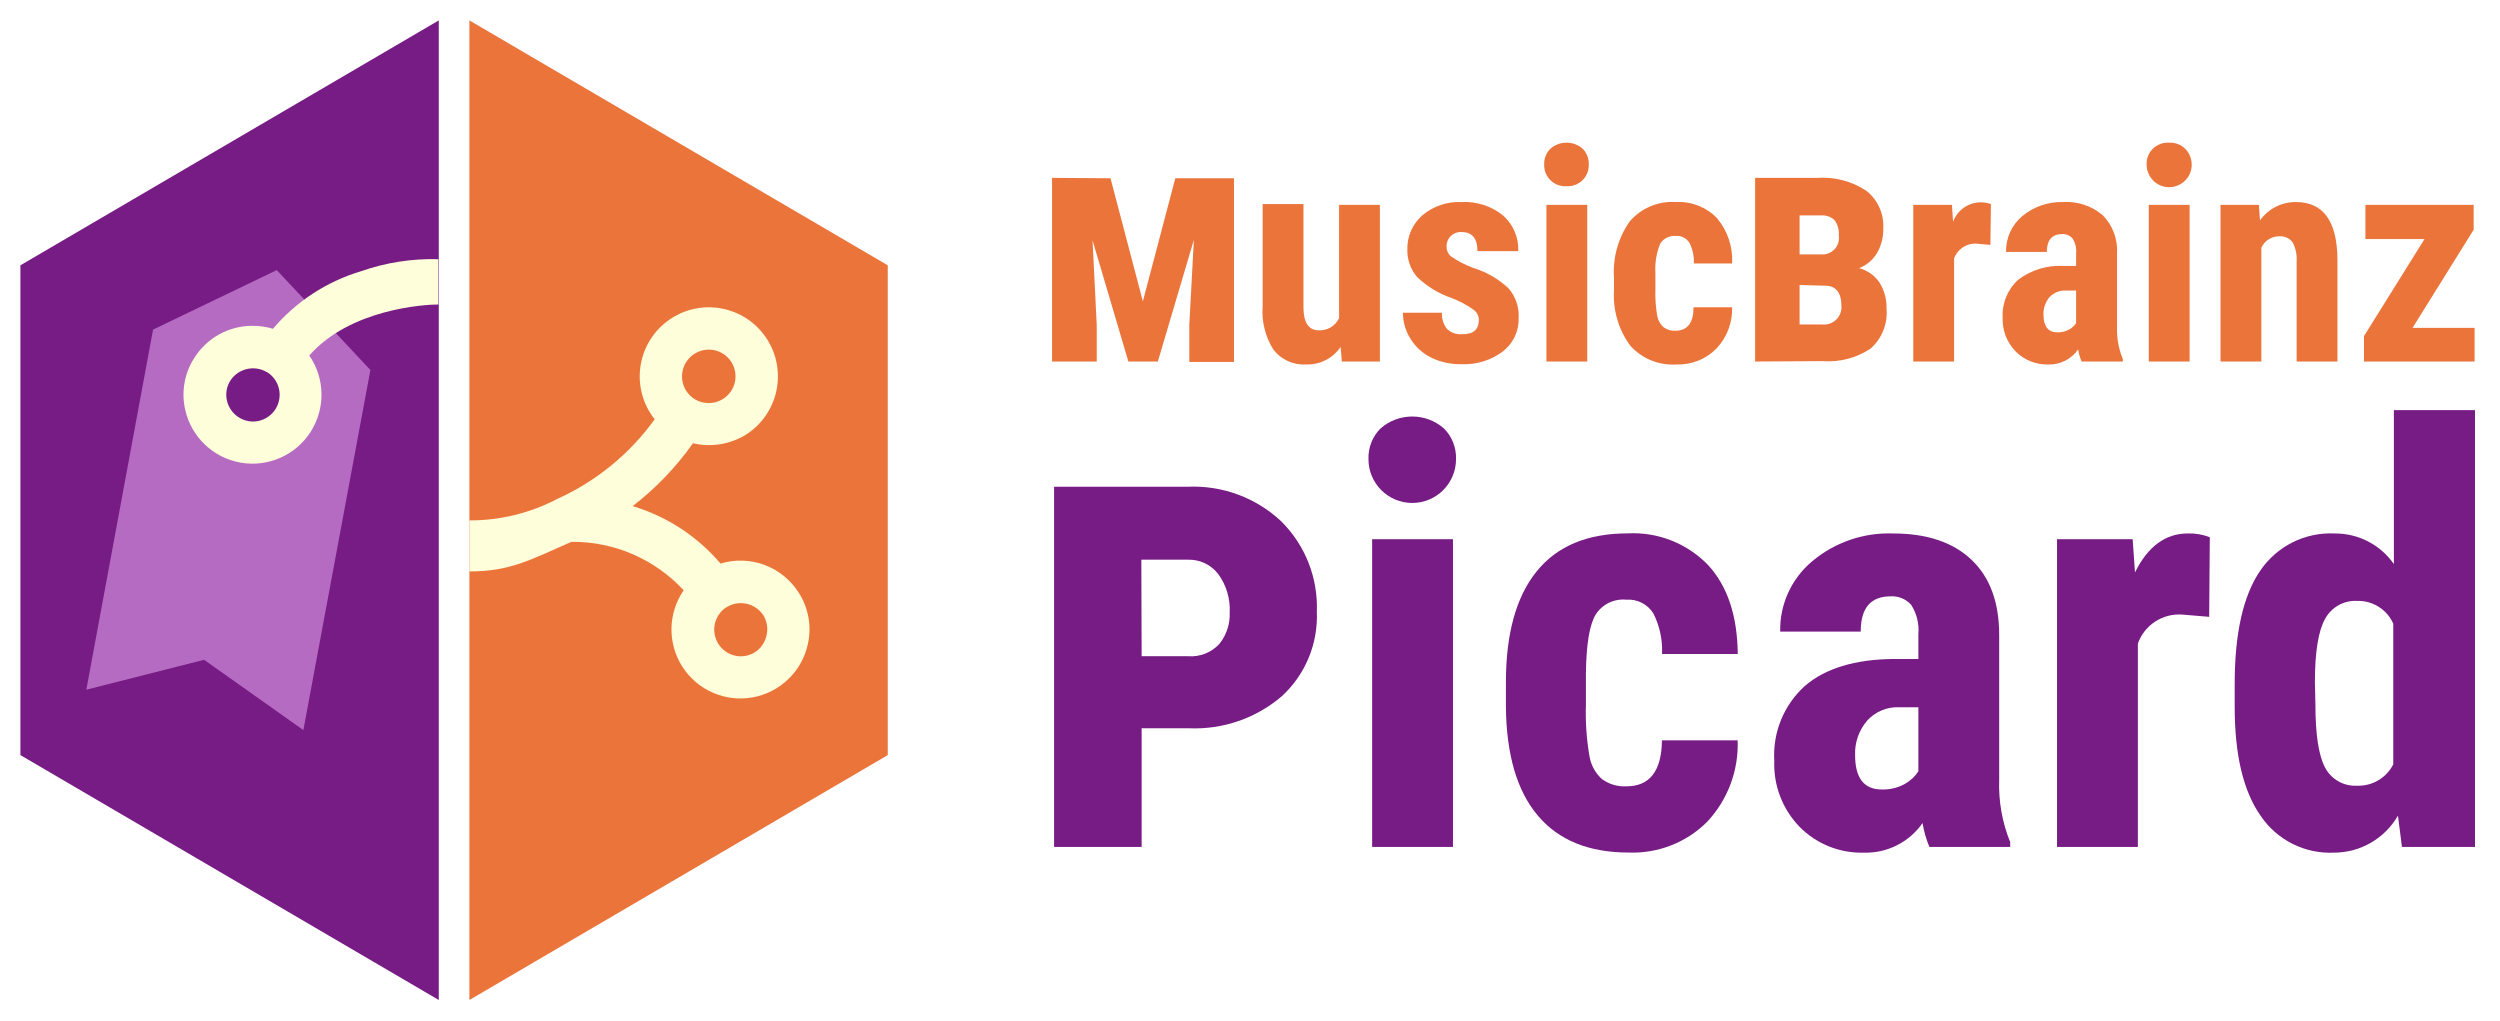
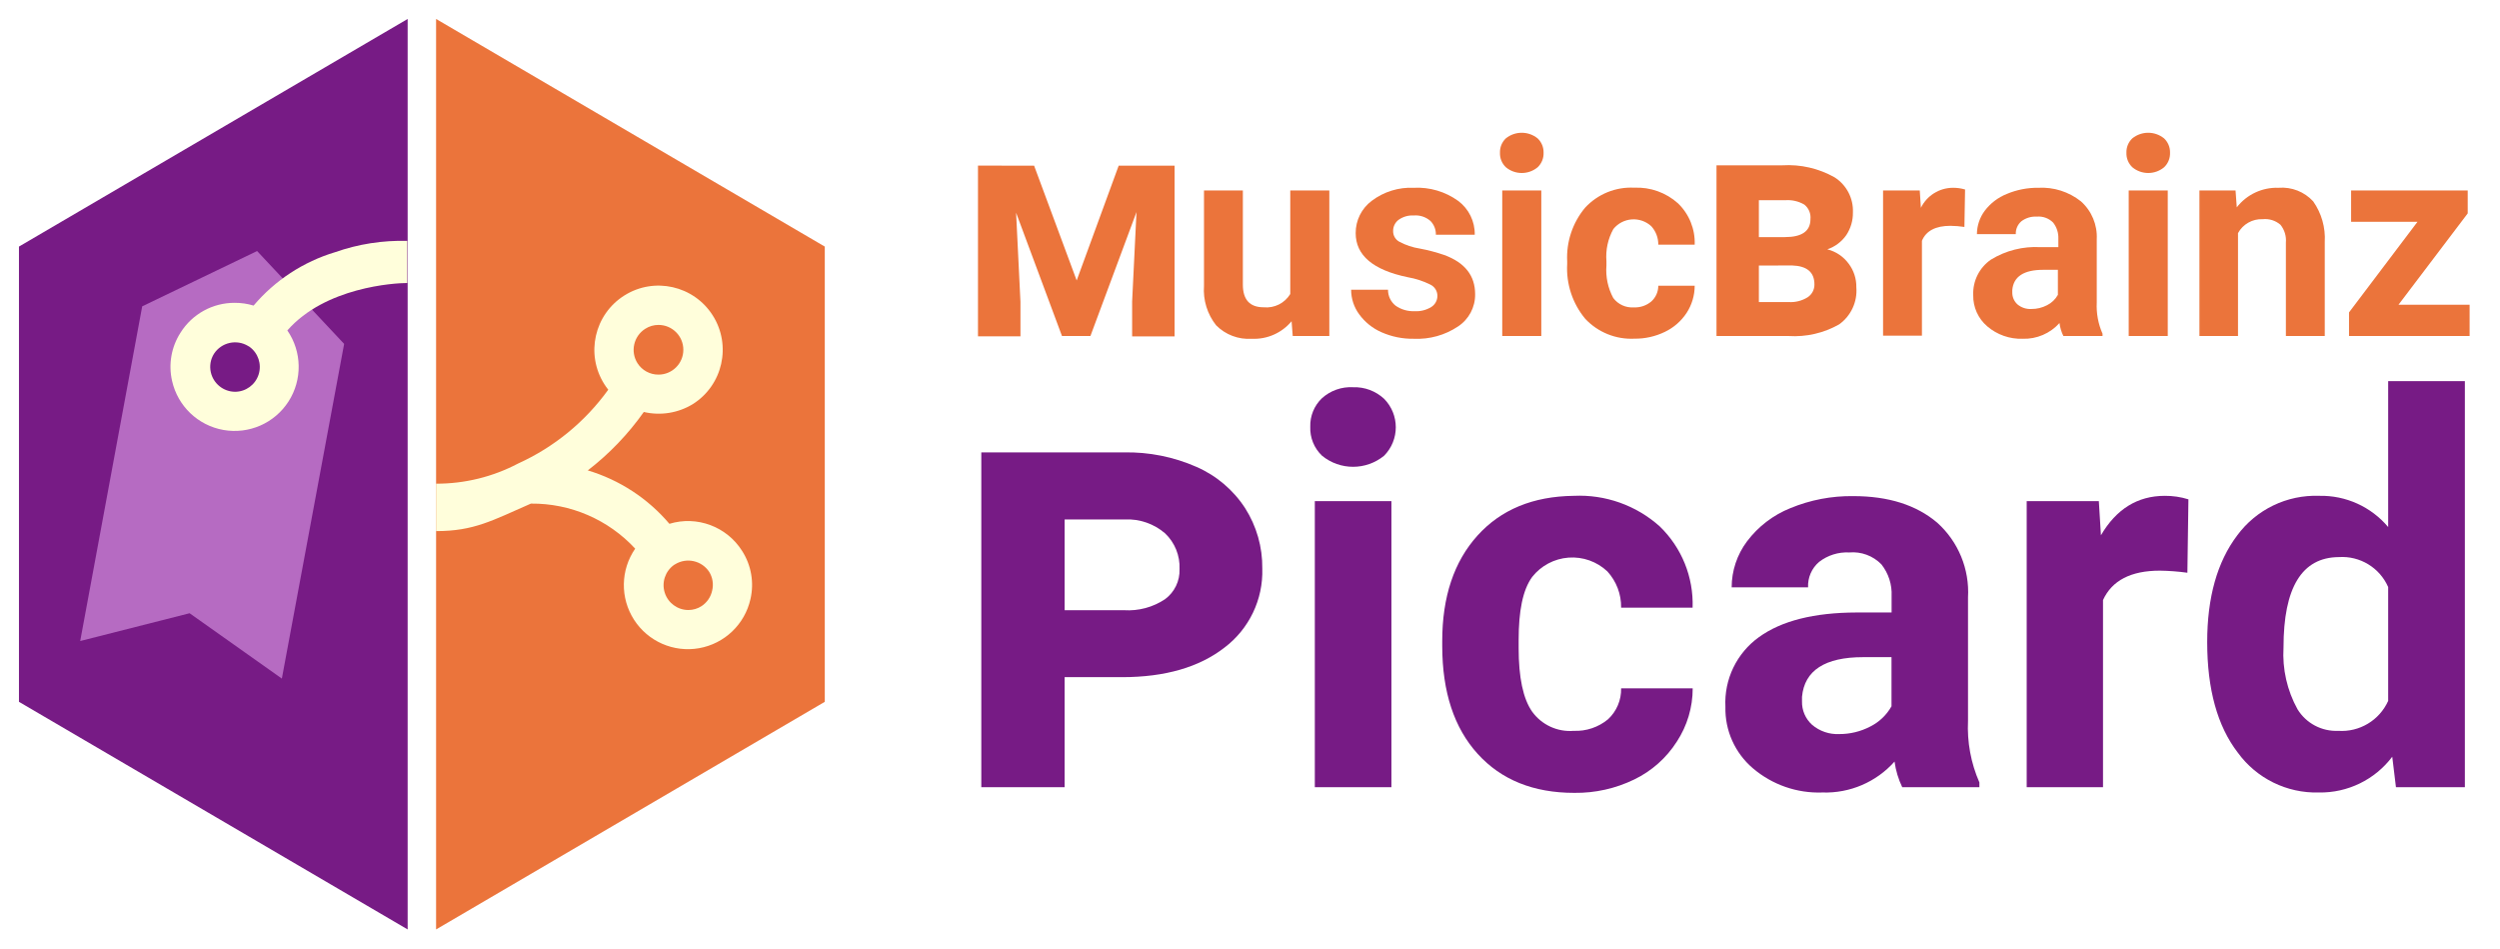
- <svg xmlns="http://www.w3.org/2000/svg" id="Layer_1" data-name="Layer 1" viewBox="0 0 245 100">
+ <svg xmlns="http://www.w3.org/2000/svg" id="Layer_1" data-name="Layer 1" viewBox="0 0 263.6 100">
  <defs>
    <style>.cls-1{fill:#eb743b;}.cls-2{fill:#771b85;}.cls-3{fill:#fffedb;}.cls-4{fill:#b66bc2;}</style>
  </defs>
  <polygon class="cls-1" points="46 2 46 98 87 74 87 26 46 2" />
  <polygon class="cls-2" points="43 2 2 26 2 74 43 98 43 2" />
  <path class="cls-3" d="M78.28,58.09a6.75,6.75,0,0,0-7.67-2.86A18.09,18.09,0,0,0,62,49.6a28.62,28.62,0,0,0,5.91-6.16,6.91,6.91,0,0,0,5.17-.83,6.77,6.77,0,1,0-9.34-2.11,6.27,6.27,0,0,0,.42.59,23.88,23.88,0,0,1-9.52,7.79h0A18.45,18.45,0,0,1,46,51v5c4,0,5.93-1.12,10-2.9a14.78,14.78,0,0,1,11,4.75,6.76,6.76,0,1,0,12.16,5.32A6.64,6.64,0,0,0,78.28,58.09ZM68.06,34.67a2.57,2.57,0,0,1,1.4-.41,2.62,2.62,0,1,1,0,5.24,2.61,2.61,0,0,1-2.22-1.21A2.63,2.63,0,0,1,68.06,34.67Zm7.06,27.6A2.61,2.61,0,0,1,74,63.91a2.56,2.56,0,0,1-1.39.41,2.62,2.62,0,0,1-1.52-4.75l.12-.07a2.65,2.65,0,0,1,3.6.8A2.59,2.59,0,0,1,75.12,62.27Z" />
  <path class="cls-4" d="M27.12,26.47,15,32.3,8.46,67.59,20,64.66l9.73,6.89,6.57-35.29Zm-3,16.07a3.75,3.75,0,1,1,4.38-3A3.75,3.75,0,0,1,24.08,42.54Z" />
  <path class="cls-3" d="M35.35,26.59a18.11,18.11,0,0,0-8.6,5.63,6.79,6.79,0,0,0-2-.29,6.71,6.71,0,0,0-5.71,3.15,6.64,6.64,0,0,0-.89,5.08,6.76,6.76,0,1,0,12.16-5.32c4-4.56,11.28-5,12.65-5V25.4A21.19,21.19,0,0,0,35.35,26.59ZM22.58,37.29a2.66,2.66,0,0,1,3.61-.8l.12.07a2.62,2.62,0,0,1-1.52,4.75,2.64,2.64,0,0,1-2.55-2.05A2.58,2.58,0,0,1,22.58,37.29Z" />
-   <path class="cls-2" d="M111.88,71.37V83H103.3V47.7h13.12a12.56,12.56,0,0,1,9.15,3.4,11.83,11.83,0,0,1,3.48,8.84,10.64,10.64,0,0,1-3.42,8.28,13.12,13.12,0,0,1-9.12,3.15Zm0-7.06h4.54a3.78,3.78,0,0,0,3.09-1.22,4.6,4.6,0,0,0,1-3.06,5.88,5.88,0,0,0-1.12-3.77,3.61,3.61,0,0,0-3-1.41h-4.54Z" />
-   <path class="cls-2" d="M134.11,45a4.07,4.07,0,0,1,1.17-3,4.71,4.71,0,0,1,6.24,0,4.07,4.07,0,0,1,1.17,3,4.29,4.29,0,1,1-8.58,0Zm8.28,38h-7.92V52.84h7.92Z" />
-   <path class="cls-2" d="M159.39,77.06c2.28,0,3.45-1.5,3.48-4.51h7.42a11.09,11.09,0,0,1-3,8,10.33,10.33,0,0,1-7.69,3q-5.84,0-8.9-3.63t-3.12-10.67v-2.4q0-7.11,3-10.84t8.93-3.74a10.22,10.22,0,0,1,7.86,3.08q2.87,3.09,2.93,8.74h-7.42a8.05,8.05,0,0,0-.83-3.94,2.86,2.86,0,0,0-2.68-1.38,3.18,3.18,0,0,0-3,1.47c-.6,1-.91,2.88-.95,5.71V69a25.11,25.11,0,0,0,.36,5.18,3.89,3.89,0,0,0,1.2,2.16A3.7,3.7,0,0,0,159.39,77.06Z" />
-   <path class="cls-2" d="M189.08,83a10.45,10.45,0,0,1-.67-2.34,6.77,6.77,0,0,1-5.75,2.9,8.5,8.5,0,0,1-6.28-2.51,8.8,8.8,0,0,1-2.5-6.5,9.14,9.14,0,0,1,3-7.33c2-1.72,4.92-2.61,8.71-2.64H188V62.15a4.57,4.57,0,0,0-.7-2.87,2.5,2.5,0,0,0-2-.84c-2,0-2.95,1.16-2.95,3.46h-7.89a8.73,8.73,0,0,1,3.14-6.9,11.68,11.68,0,0,1,7.93-2.72c3.3,0,5.87.86,7.68,2.58s2.71,4.18,2.71,7.37V76.42A14.86,14.86,0,0,0,197,82.53V83Zm-4.66-5.63a4.43,4.43,0,0,0,2.23-.53A3.8,3.8,0,0,0,188,75.59V69.31h-1.9A4,4,0,0,0,183,70.6,4.9,4.9,0,0,0,181.8,74C181.8,76.25,182.67,77.37,184.42,77.37Z" />
-   <path class="cls-2" d="M216.5,60.45l-2.62-.22a4.29,4.29,0,0,0-4.37,2.84V83h-7.92V52.84H209l.23,3.26c1.24-2.54,3-3.82,5.15-3.82a5.41,5.41,0,0,1,2.18.37Z" />
-   <path class="cls-2" d="M219,67q0-7.41,2.5-11.07a8.33,8.33,0,0,1,7.31-3.65,7,7,0,0,1,5.79,3V40.19h7.95V83h-7.16L235,79.93a7.24,7.24,0,0,1-6.24,3.63,8.22,8.22,0,0,1-7.23-3.63Q219,76.32,219,69.29Zm7.91,2q0,4.45.95,6.23A3.34,3.34,0,0,0,231,77a3.83,3.83,0,0,0,3.54-2.09V61.12a3.75,3.75,0,0,0-3.51-2.23,3.36,3.36,0,0,0-3.17,1.76q-1,1.76-1,6.24Z" />
-   <path class="cls-1" d="M108.83,17.47,112,29.53l3.18-12.06h5.75v18h-4.38V31.86L117,23.5l-3.53,11.93h-2.89l-3.51-11.87.41,8.3v3.57H103.1v-18Z" />
-   <path class="cls-1" d="M131.38,34A3.93,3.93,0,0,1,128,35.72a3.77,3.77,0,0,1-3.21-1.46A7,7,0,0,1,123.74,30v-10h4V30.13c0,1.49.52,2.24,1.49,2.24a2.08,2.08,0,0,0,2-1.19V20.08h4V35.43H131.5Z" />
-   <path class="cls-1" d="M144.93,31.32a1.24,1.24,0,0,0-.49-.94,9.4,9.4,0,0,0-2.17-1.17,9.16,9.16,0,0,1-3.42-2.09,4,4,0,0,1-.93-2.68,4.31,4.31,0,0,1,1.46-3.33,5.55,5.55,0,0,1,3.85-1.31,6,6,0,0,1,4.05,1.3,4.41,4.41,0,0,1,1.51,3.51h-4c0-1.25-.52-1.87-1.56-1.87a1.38,1.38,0,0,0-1.46,1.5,1.16,1.16,0,0,0,.45.9,10,10,0,0,0,2.14,1.11,8.84,8.84,0,0,1,3.47,2,4.09,4.09,0,0,1,1,2.88,4,4,0,0,1-1.55,3.31,6.27,6.27,0,0,1-4.06,1.25,6.47,6.47,0,0,1-3-.66,5,5,0,0,1-2-1.84,4.69,4.69,0,0,1-.73-2.54h3.82a2.38,2.38,0,0,0,.49,1.58,1.9,1.9,0,0,0,1.51.52C144.39,32.78,144.93,32.29,144.93,31.32Z" />
-   <path class="cls-1" d="M151.33,16.11a2.07,2.07,0,0,1,.6-1.53,2.41,2.41,0,0,1,3.18,0,2.1,2.1,0,0,1,.59,1.53,2.06,2.06,0,0,1-.59,1.53,2.09,2.09,0,0,1-1.59.61,2.06,2.06,0,0,1-2.19-2.14Zm4.22,19.32h-4V20.08h4Z" />
-   <path class="cls-1" d="M164.2,32.41c1.16,0,1.76-.76,1.77-2.3h3.78a5.65,5.65,0,0,1-1.55,4.06,5.25,5.25,0,0,1-3.91,1.55,5.6,5.6,0,0,1-4.53-1.85,8.33,8.33,0,0,1-1.59-5.43V27.22a8.58,8.58,0,0,1,1.54-5.52,5.5,5.5,0,0,1,4.55-1.9,5.2,5.2,0,0,1,4,1.57,6.4,6.4,0,0,1,1.49,4.45H166a4.18,4.18,0,0,0-.42-2,1.45,1.45,0,0,0-1.36-.7,1.65,1.65,0,0,0-1.51.74,6.5,6.5,0,0,0-.48,2.91v1.57a12.92,12.92,0,0,0,.18,2.63,2,2,0,0,0,.62,1.1A1.79,1.79,0,0,0,164.2,32.41Z" />
-   <path class="cls-1" d="M172,35.43v-18h6.1a7.79,7.79,0,0,1,4.81,1.27,4.38,4.38,0,0,1,1.65,3.69,4.59,4.59,0,0,1-.6,2.39,3.54,3.54,0,0,1-1.77,1.5,3.46,3.46,0,0,1,2,1.41,4.54,4.54,0,0,1,.69,2.55,4.69,4.69,0,0,1-1.56,3.92,7.45,7.45,0,0,1-4.68,1.23Zm4.36-10.5h2.1a1.61,1.61,0,0,0,1.74-1.85,2.17,2.17,0,0,0-.43-1.52,1.77,1.77,0,0,0-1.33-.45h-2.08Zm0,3v3.87h2.24A1.7,1.7,0,0,0,180.46,30c0-1.3-.53-2-1.57-2Z" />
-   <path class="cls-1" d="M195.06,24l-1.33-.12a2.2,2.2,0,0,0-2.23,1.45V35.43h-4V20.08h3.79l.11,1.66A2.89,2.89,0,0,1,195.11,20Z" />
-   <path class="cls-1" d="M204,35.43a4.93,4.93,0,0,1-.34-1.19,3.43,3.43,0,0,1-2.93,1.48,4.35,4.35,0,0,1-3.2-1.28,4.5,4.5,0,0,1-1.27-3.3,4.68,4.68,0,0,1,1.54-3.74,6.76,6.76,0,0,1,4.44-1.34h1.22V24.82a2.28,2.28,0,0,0-.36-1.46,1.26,1.26,0,0,0-1-.42c-1,0-1.51.58-1.51,1.75h-4a4.47,4.47,0,0,1,1.59-3.51,6,6,0,0,1,4-1.38,5.48,5.48,0,0,1,3.91,1.31,4.94,4.94,0,0,1,1.38,3.75v7.23a7.51,7.51,0,0,0,.57,3.1v.24Zm-2.37-2.86a2.22,2.22,0,0,0,1.13-.27,1.83,1.83,0,0,0,.7-.64V28.47h-1a2.09,2.09,0,0,0-1.61.65,2.54,2.54,0,0,0-.59,1.75C200.28,32,200.73,32.57,201.62,32.57Z" />
-   <path class="cls-1" d="M210.37,16.11a2.07,2.07,0,0,1,.6-1.53,2.12,2.12,0,0,1,1.59-.6,2.15,2.15,0,0,1,1.59.6,2.21,2.21,0,1,1-3.78,1.53Zm4.21,19.32h-4V20.08h4Z" />
-   <path class="cls-1" d="M221.37,20.08l.11,1.52A4.27,4.27,0,0,1,225,19.8q4,0,4.07,5.55V35.43h-4V25.64a3.51,3.51,0,0,0-.39-1.89,1.51,1.51,0,0,0-1.36-.59,1.9,1.9,0,0,0-1.71,1.12V35.43h-4V20.08Z" />
-   <path class="cls-1" d="M236.43,32.13h6.08v3.3H231.67V32.94l5.93-9.51h-5.79V20.08h10.61v2.43Z" />
+   <path class="cls-2" d="M112.3,71.4V83h-8.79V47.7h15.06a18.12,18.12,0,0,1,7.64,1.53,11.7,11.7,0,0,1,5.13,4.35,11.58,11.58,0,0,1,1.81,6.36,10.06,10.06,0,0,1-4,8.35q-4,3.1-10.76,3.11Zm0-7.06h6.27a7,7,0,0,0,4.32-1.16A3.77,3.77,0,0,0,124.42,60a4.91,4.91,0,0,0-1.53-3.77,6.07,6.07,0,0,0-4.23-1.46H112.3Z" />
+   <path class="cls-2" d="M138.21,45a4,4,0,0,1,1.22-3,4.53,4.53,0,0,1,3.3-1.17A4.58,4.58,0,0,1,146,42.05a4.27,4.27,0,0,1,0,6,5.17,5.17,0,0,1-6.55,0A4,4,0,0,1,138.21,45Zm8.56,38h-8.08V52.84h8.08Z" />
+   <path class="cls-2" d="M166,77.06a5.32,5.32,0,0,0,3.62-1.22A4.32,4.32,0,0,0,171,72.58h7.55a10.22,10.22,0,0,1-1.67,5.61,11,11,0,0,1-4.5,4,14.05,14.05,0,0,1-6.31,1.41q-6.47,0-10.2-4.11t-3.74-11.36v-.53q0-7,3.71-11.12T166,52.28a12.7,12.7,0,0,1,9.07,3.22,11.37,11.37,0,0,1,3.47,8.57H171a5.53,5.53,0,0,0-1.45-3.82,5.39,5.39,0,0,0-7.93.58c-1,1.37-1.43,3.59-1.43,6.66v.84c0,3.1.47,5.34,1.42,6.7A4.92,4.92,0,0,0,166,77.06Z" />
+   <path class="cls-2" d="M200.65,83a9.07,9.07,0,0,1-.81-2.7,9.75,9.75,0,0,1-7.61,3.26A10.7,10.7,0,0,1,184.89,81,8.24,8.24,0,0,1,182,74.53a8.52,8.52,0,0,1,3.55-7.36q3.56-2.57,10.27-2.59h3.71V62.85a5,5,0,0,0-1.08-3.35,4.22,4.22,0,0,0-3.38-1.25,4.79,4.79,0,0,0-3.19,1,3.33,3.33,0,0,0-1.16,2.68h-8.06a8.08,8.08,0,0,1,1.62-4.85,10.71,10.71,0,0,1,4.57-3.5,16.76,16.76,0,0,1,6.64-1.27c3.71,0,6.66.94,8.85,2.8A9.83,9.83,0,0,1,207.59,63V76a14.48,14.48,0,0,0,1.2,6.5V83ZM194,77.4a7,7,0,0,0,3.29-.8,5.29,5.29,0,0,0,2.23-2.13V69.29h-3c-4,0-6.18,1.39-6.44,4.18l0,.47a3.22,3.22,0,0,0,1.06,2.48A4.12,4.12,0,0,0,194,77.4Z" />
+   <path class="cls-2" d="M230.73,60.39a23.56,23.56,0,0,0-2.9-.22q-4.58,0-6,3.1V83h-8.05V52.84h7.61l.22,3.6q2.43-4.15,6.72-4.16a8.19,8.19,0,0,1,2.51.37Z" />
+   <path class="cls-2" d="M232.82,67.7q0-7.05,3.16-11.24a10.28,10.28,0,0,1,8.66-4.18,9.24,9.24,0,0,1,7.27,3.29V40.19H260V83h-7.27l-.39-3.21a9.49,9.49,0,0,1-7.75,3.77,10.22,10.22,0,0,1-8.54-4.2Q232.82,75.17,232.82,67.7Zm8.05.57a12,12,0,0,0,1.48,6.52,4.79,4.79,0,0,0,4.29,2.27,5.38,5.38,0,0,0,5.27-3.16v-12a5.3,5.3,0,0,0-5.21-3.16Q240.87,58.78,240.87,68.27Z" />
+   <path class="cls-1" d="M109.08,17.47l4.49,12.1L118,17.47h5.9v18h-4.48V31.79l.46-9.43-4.86,13.07h-3l-4.84-13,.46,9.39v3.64h-4.48v-18Z" />
+   <path class="cls-1" d="M136.24,33.87a5.14,5.14,0,0,1-4.2,1.85,4.82,4.82,0,0,1-3.76-1.42A6,6,0,0,1,127,30.14V20.08h4.1V30q0,2.4,2.19,2.4A2.94,2.94,0,0,0,136.1,31V20.08h4.12V35.43h-3.86Z" />
+   <path class="cls-1" d="M151.62,31.19a1.31,1.31,0,0,0-.74-1.18,8.59,8.59,0,0,0-2.39-.78Q143,28.09,143,24.58a4.22,4.22,0,0,1,1.7-3.41,6.84,6.84,0,0,1,4.43-1.37,7.36,7.36,0,0,1,4.68,1.38,4.35,4.35,0,0,1,1.75,3.57h-4.1a2,2,0,0,0-.57-1.45,2.37,2.37,0,0,0-1.77-.58,2.49,2.49,0,0,0-1.61.47,1.46,1.46,0,0,0-.56,1.19,1.25,1.25,0,0,0,.64,1.1,6.78,6.78,0,0,0,2.18.73,18.16,18.16,0,0,1,2.58.68c2.17.8,3.25,2.17,3.25,4.13a4,4,0,0,1-1.8,3.4,7.74,7.74,0,0,1-4.66,1.3,8.1,8.1,0,0,1-3.42-.69,5.77,5.77,0,0,1-2.35-1.89,4.36,4.36,0,0,1-.85-2.59h3.89a2.13,2.13,0,0,0,.8,1.68,3.23,3.23,0,0,0,2,.58,3,3,0,0,0,1.78-.45A1.38,1.38,0,0,0,151.62,31.19Z" />
+   <path class="cls-1" d="M158.22,16.11a2,2,0,0,1,.62-1.52,2.67,2.67,0,0,1,3.35,0,2,2,0,0,1,.63,1.52,2,2,0,0,1-.63,1.53,2.62,2.62,0,0,1-3.34,0A2,2,0,0,1,158.22,16.11Zm4.36,19.32h-4.12V20.08h4.12Z" />
+   <path class="cls-1" d="M172.34,32.41a2.66,2.66,0,0,0,1.84-.62,2.21,2.21,0,0,0,.74-1.66h3.84a5.26,5.26,0,0,1-.85,2.86,5.67,5.67,0,0,1-2.29,2,7.14,7.14,0,0,1-3.21.72,6.66,6.66,0,0,1-5.19-2.09,8.3,8.3,0,0,1-1.91-5.79v-.27a8.18,8.18,0,0,1,1.89-5.66,6.59,6.59,0,0,1,5.18-2.11A6.48,6.48,0,0,1,177,21.44a5.76,5.76,0,0,1,1.76,4.36h-3.84a2.84,2.84,0,0,0-.74-1.95,2.75,2.75,0,0,0-4,.3,6,6,0,0,0-.73,3.39V28a6.19,6.19,0,0,0,.72,3.42A2.49,2.49,0,0,0,172.34,32.41Z" />
+   <path class="cls-1" d="M181.06,35.43v-18H188a10,10,0,0,1,5.52,1.27,4.18,4.18,0,0,1,1.93,3.7,4.2,4.2,0,0,1-.7,2.39,4,4,0,0,1-2,1.5A4,4,0,0,1,195,27.8a4,4,0,0,1,.81,2.49A4.37,4.37,0,0,1,194,34.2a9.57,9.57,0,0,1-5.33,1.23ZM185.53,25h2.75c1.79,0,2.69-.63,2.69-1.89a1.73,1.73,0,0,0-.65-1.54,3.48,3.48,0,0,0-2-.46h-2.79Zm0,3v3.85h3.15a3.38,3.38,0,0,0,2-.51,1.59,1.59,0,0,0,.71-1.35c0-1.29-.79-1.95-2.36-2Z" />
+   <path class="cls-1" d="M207.21,23.93a10.58,10.58,0,0,0-1.48-.12c-1.55,0-2.57.53-3,1.58v10h-4.1V20.08h3.87l.12,1.83A3.78,3.78,0,0,1,206,19.8a4.4,4.4,0,0,1,1.28.18Z" />
+   <path class="cls-1" d="M217.65,35.43a4.27,4.27,0,0,1-.41-1.37,5,5,0,0,1-3.88,1.66,5.47,5.47,0,0,1-3.74-1.31,4.21,4.21,0,0,1-1.48-3.29A4.33,4.33,0,0,1,210,27.38a9,9,0,0,1,5.23-1.32h1.89v-.88a2.58,2.58,0,0,0-.55-1.71,2.16,2.16,0,0,0-1.72-.63,2.46,2.46,0,0,0-1.63.49,1.7,1.7,0,0,0-.59,1.36h-4.1a4.15,4.15,0,0,1,.82-2.46,5.44,5.44,0,0,1,2.33-1.78A8.32,8.32,0,0,1,215,19.8a6.64,6.64,0,0,1,4.5,1.43,5,5,0,0,1,1.67,4v6.66a7.28,7.28,0,0,0,.61,3.3v.24Zm-3.39-2.85a3.52,3.52,0,0,0,1.67-.4,2.67,2.67,0,0,0,1.14-1.09V28.45h-1.54q-3.08,0-3.27,2.13l0,.24a1.67,1.67,0,0,0,.54,1.27A2.1,2.1,0,0,0,214.26,32.58Z" />
+   <path class="cls-1" d="M224.3,16.11a2,2,0,0,1,.62-1.52,2.67,2.67,0,0,1,3.35,0,2,2,0,0,1,.63,1.52,2,2,0,0,1-.63,1.53,2.62,2.62,0,0,1-3.34,0A2,2,0,0,1,224.3,16.11Zm4.36,19.32h-4.12V20.08h4.12Z" />
+   <path class="cls-1" d="M235.81,20.08l.13,1.78a5.34,5.34,0,0,1,4.41-2.06A4.47,4.47,0,0,1,244,21.23a6.75,6.75,0,0,1,1.22,4.29v9.91h-4.1V25.59a2.64,2.64,0,0,0-.57-1.89,2.49,2.49,0,0,0-1.88-.59,2.83,2.83,0,0,0-2.6,1.47V35.43H232V20.08Z" />
+   <path class="cls-1" d="M253,32.13h7.5v3.3H247.78V32.94L255,23.39h-7V20.08h12.3V22.5Z" />
</svg>
